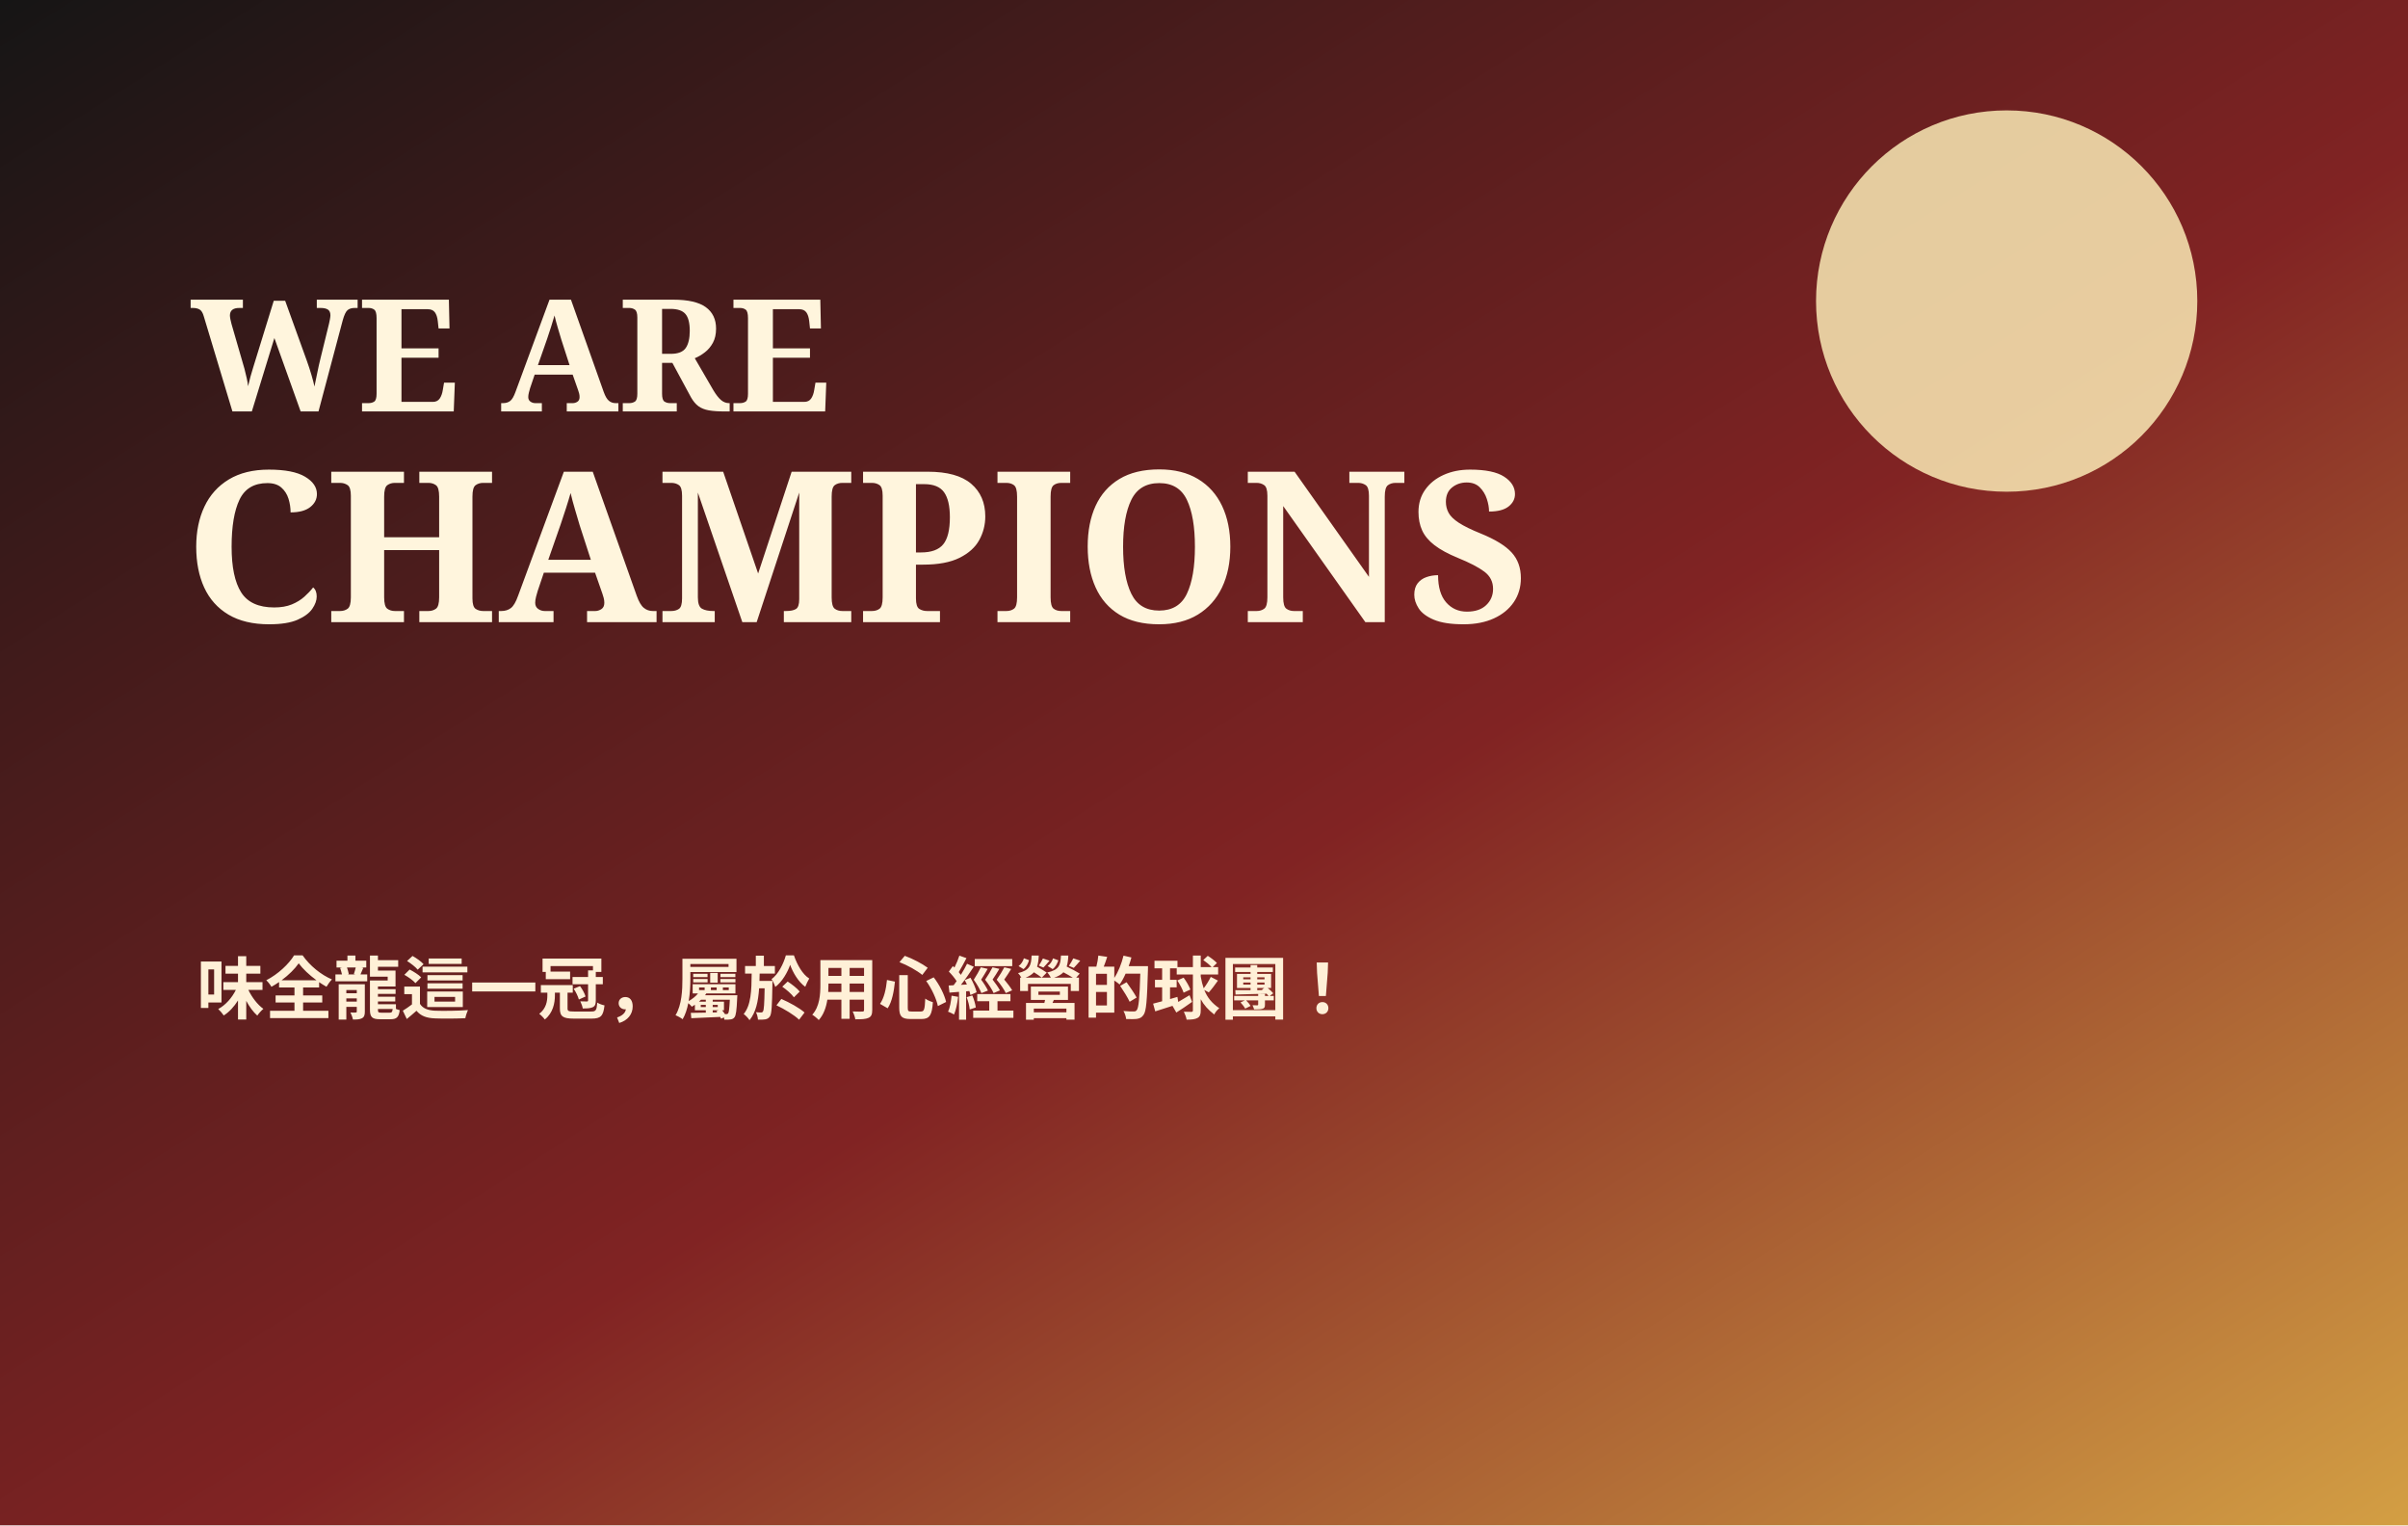
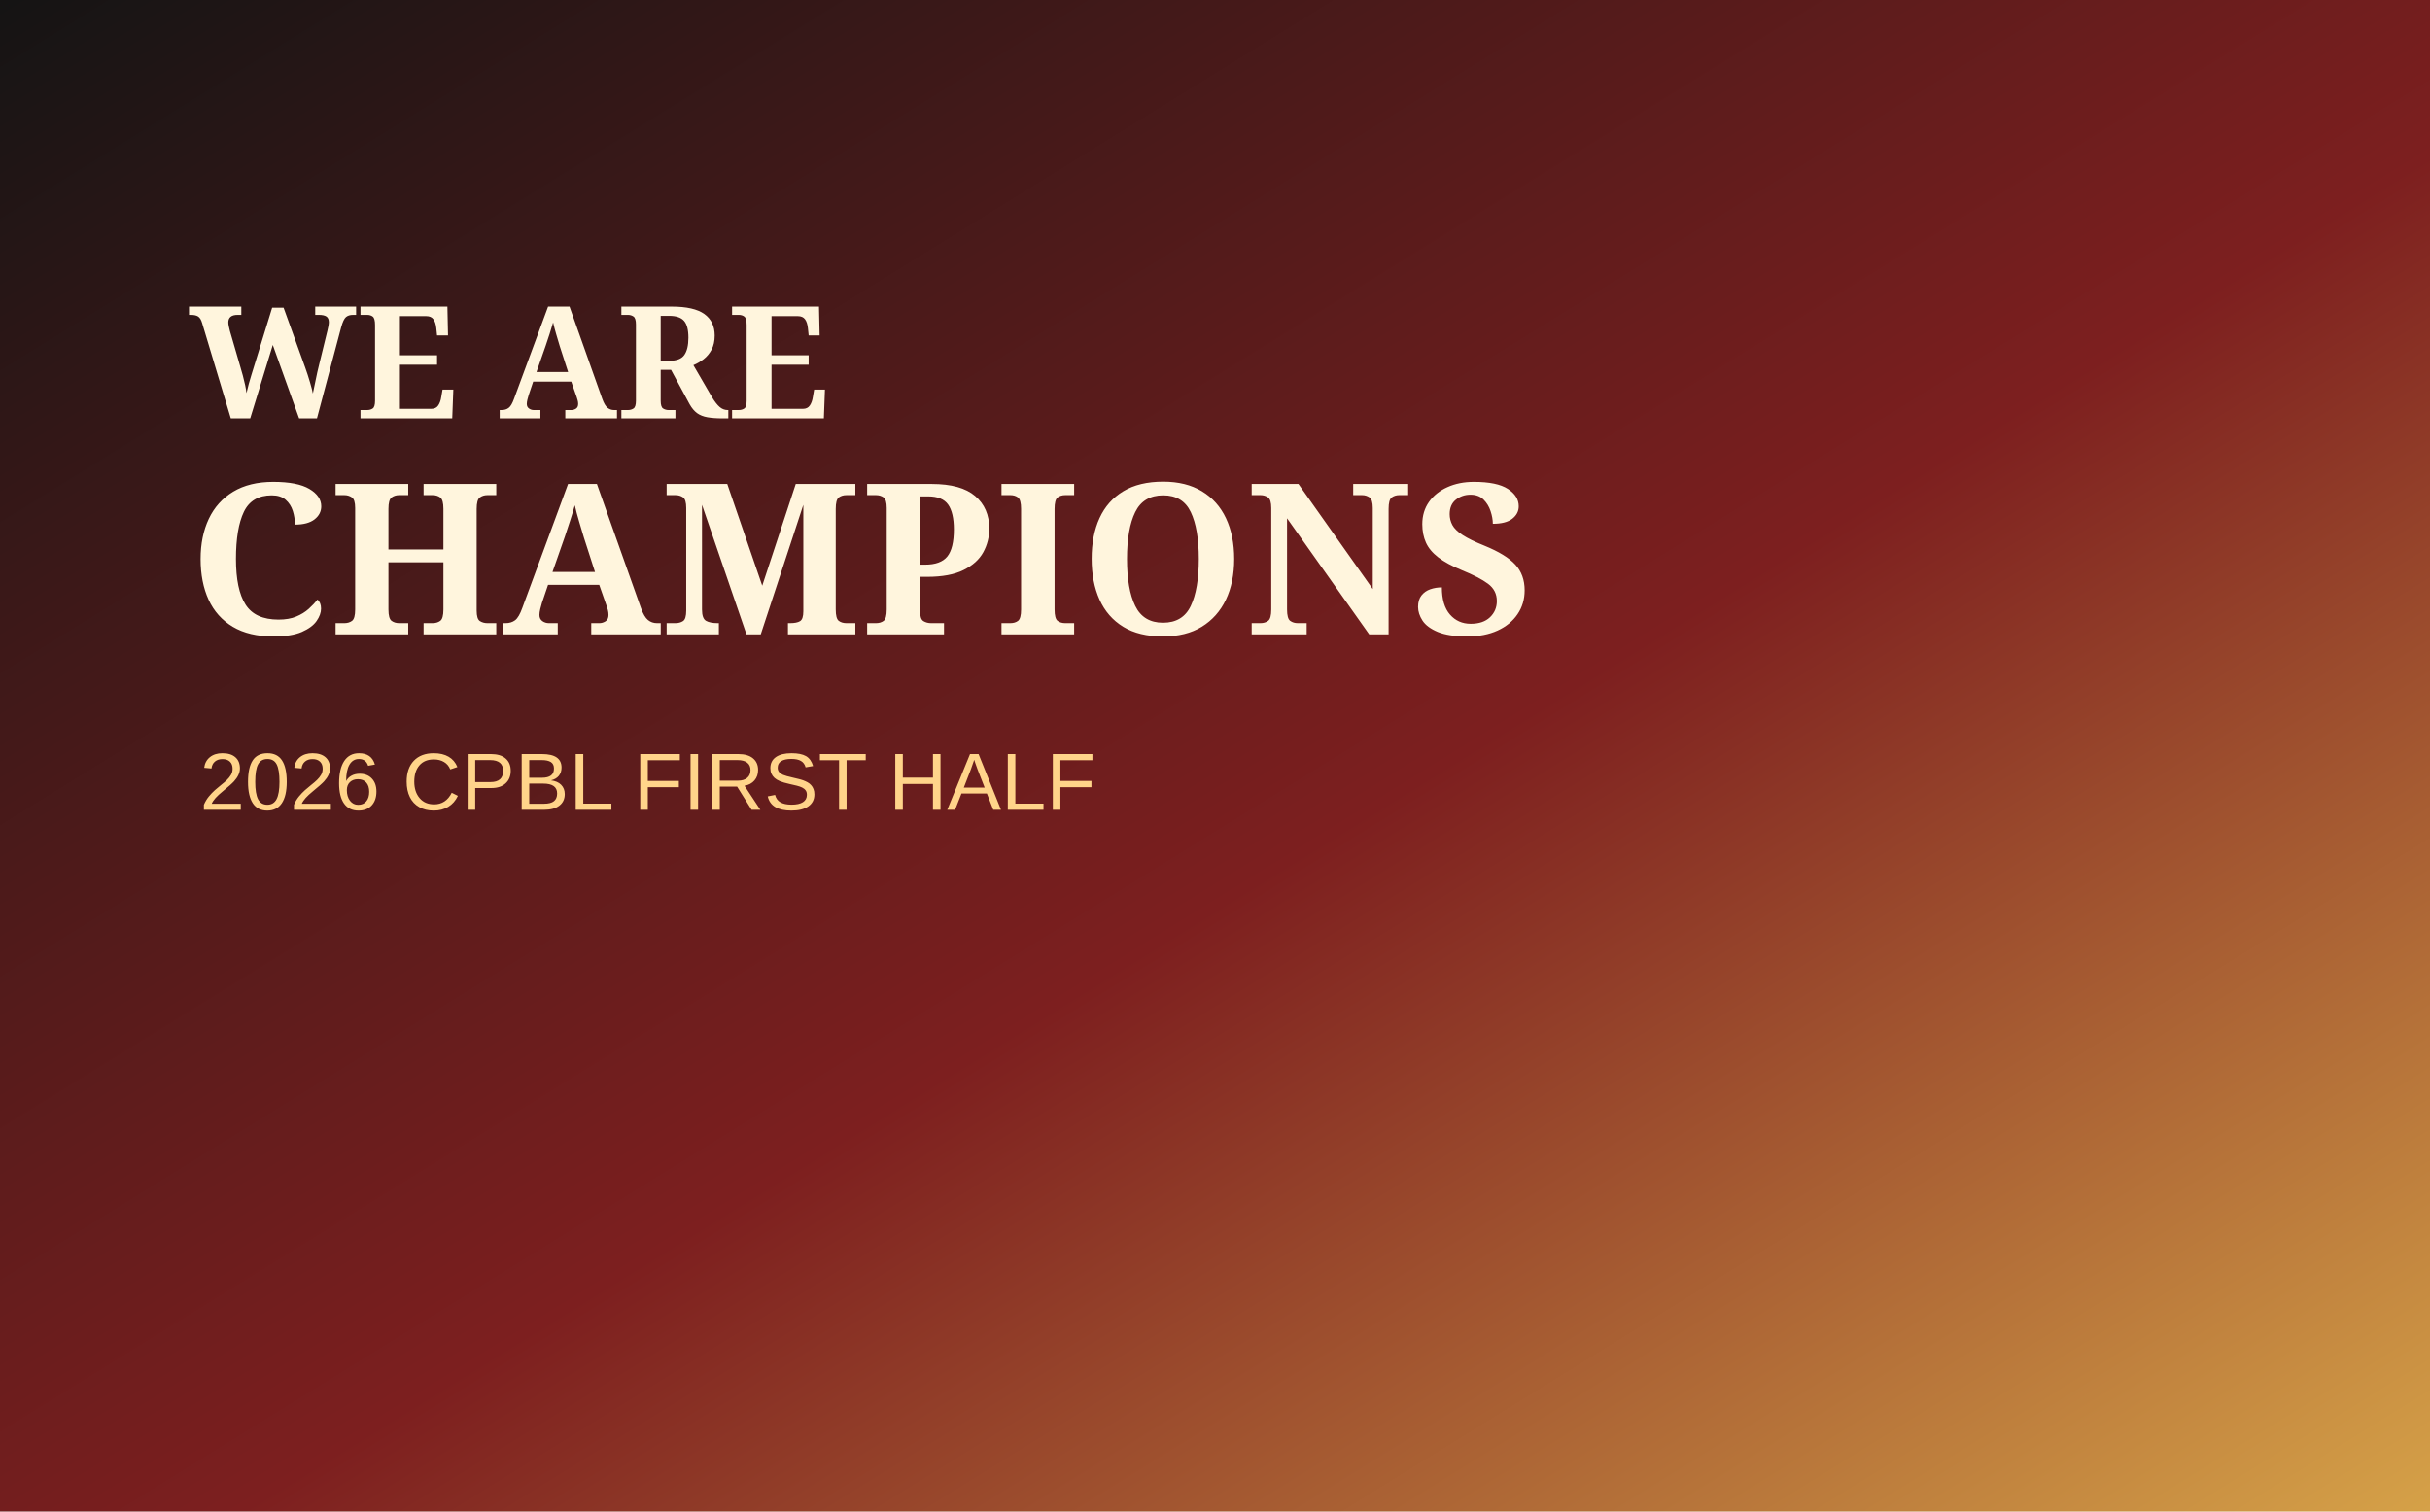
- <svg xmlns="http://www.w3.org/2000/svg" width="1200" height="760" viewBox="0 0 1200 760">
+ <svg xmlns="http://www.w3.org/2000/svg" width="900" height="560">
  <defs>
    <linearGradient id="g" x1="0" x2="1" y1="0" y2="1">
-       <stop stop-color="#151515" />
-       <stop offset=".55" stop-color="#812323" />
-       <stop offset="1" stop-color="#d4a044" />
+       <stop stop-color="#141414" />
+       <stop offset=".55" stop-color="#7d1f1f" />
+       <stop offset="1" stop-color="#d6a248" />
    </linearGradient>
  </defs>
-   <rect width="1200" height="760" fill="url(#g)" />
-   <circle cx="1000" cy="150" r="95" fill="#fff1bb" opacity=".82" />
-   <text x="95" y="205" font-family="Georgia" font-size="78" font-weight="700" fill="#fff5dd">WE ARE</text>
-   <text x="92" y="310" font-family="Georgia" font-size="105" font-weight="800" fill="#fff5dd">CHAMPIONS</text>
-   <text x="98" y="505" font-family="Arial" font-size="34" font-weight="700" fill="#fff0d7">味全龍這一冠，屬於用心經營的球團！</text>
+   <rect width="900" height="560" fill="url(#g)" />
+   <text x="70" y="155" font-family="Georgia" font-size="58" font-weight="700" fill="#fff5dd">WE ARE</text>
+   <text x="70" y="235" font-family="Georgia" font-size="78" font-weight="800" fill="#fff5dd">CHAMPIONS</text>
+   <text x="74" y="300" font-family="Arial" font-size="30" fill="#ffd48a">2026 CPBL FIRST HALF</text>
</svg>
